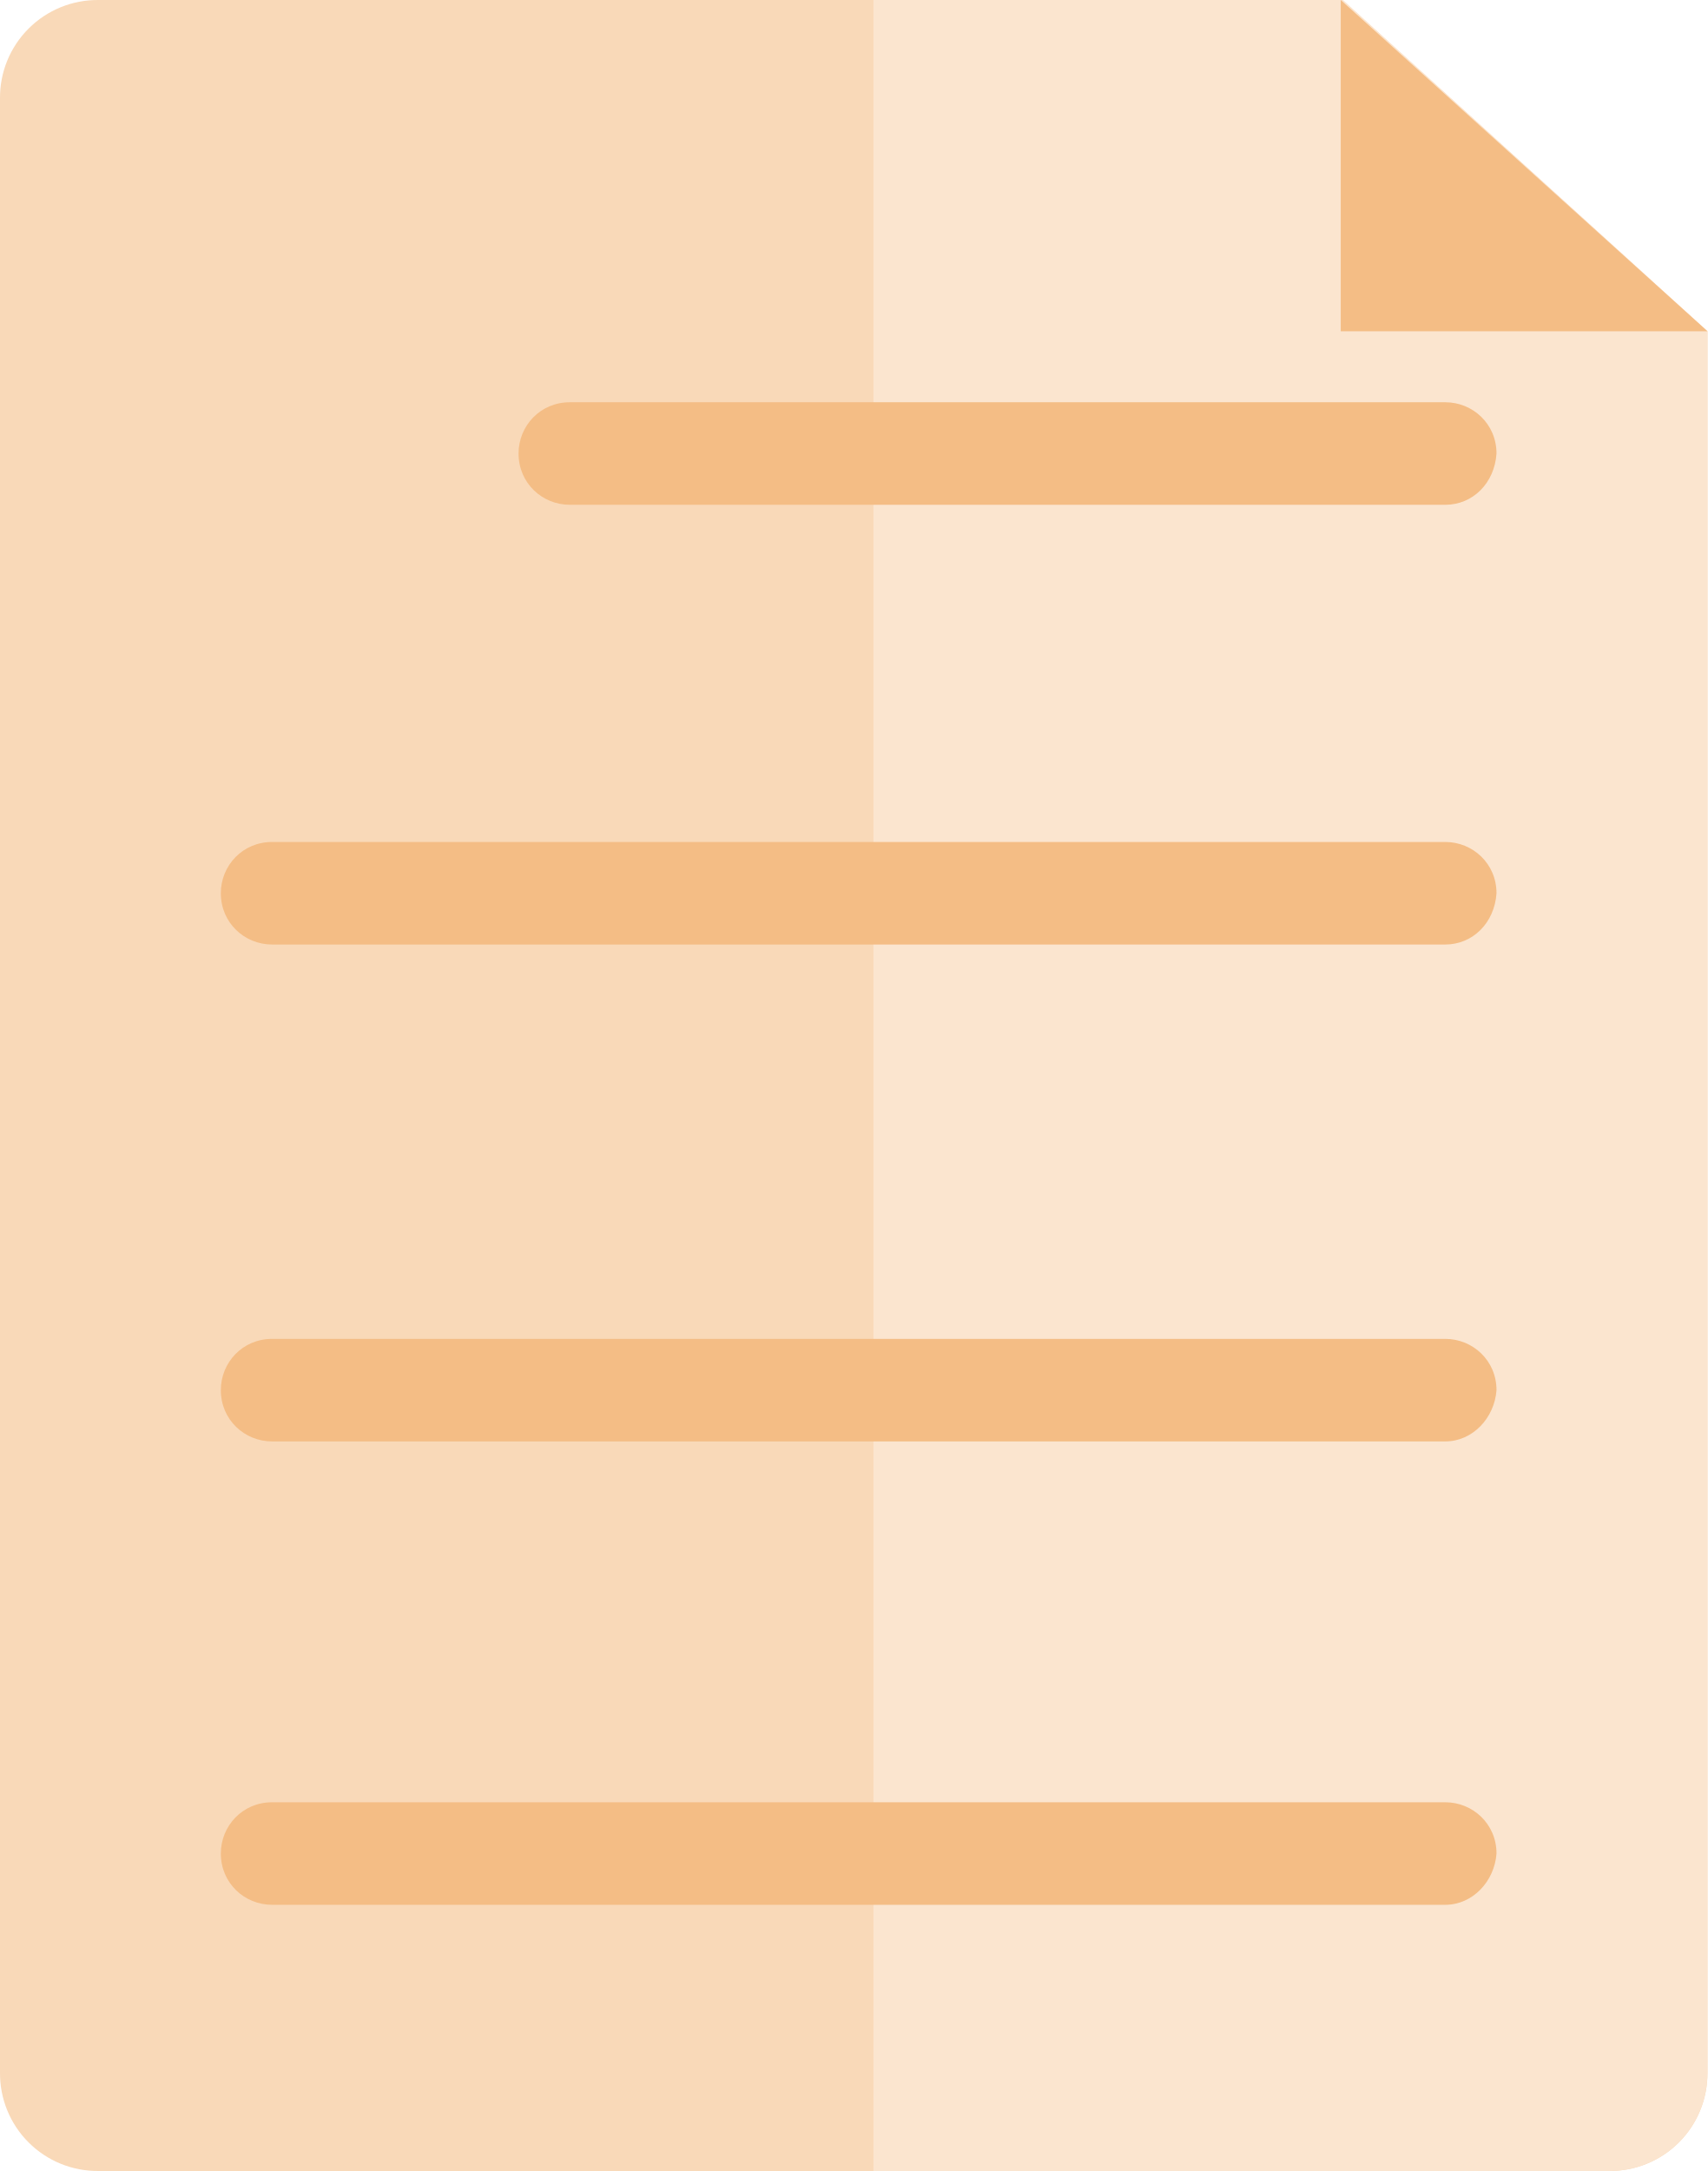
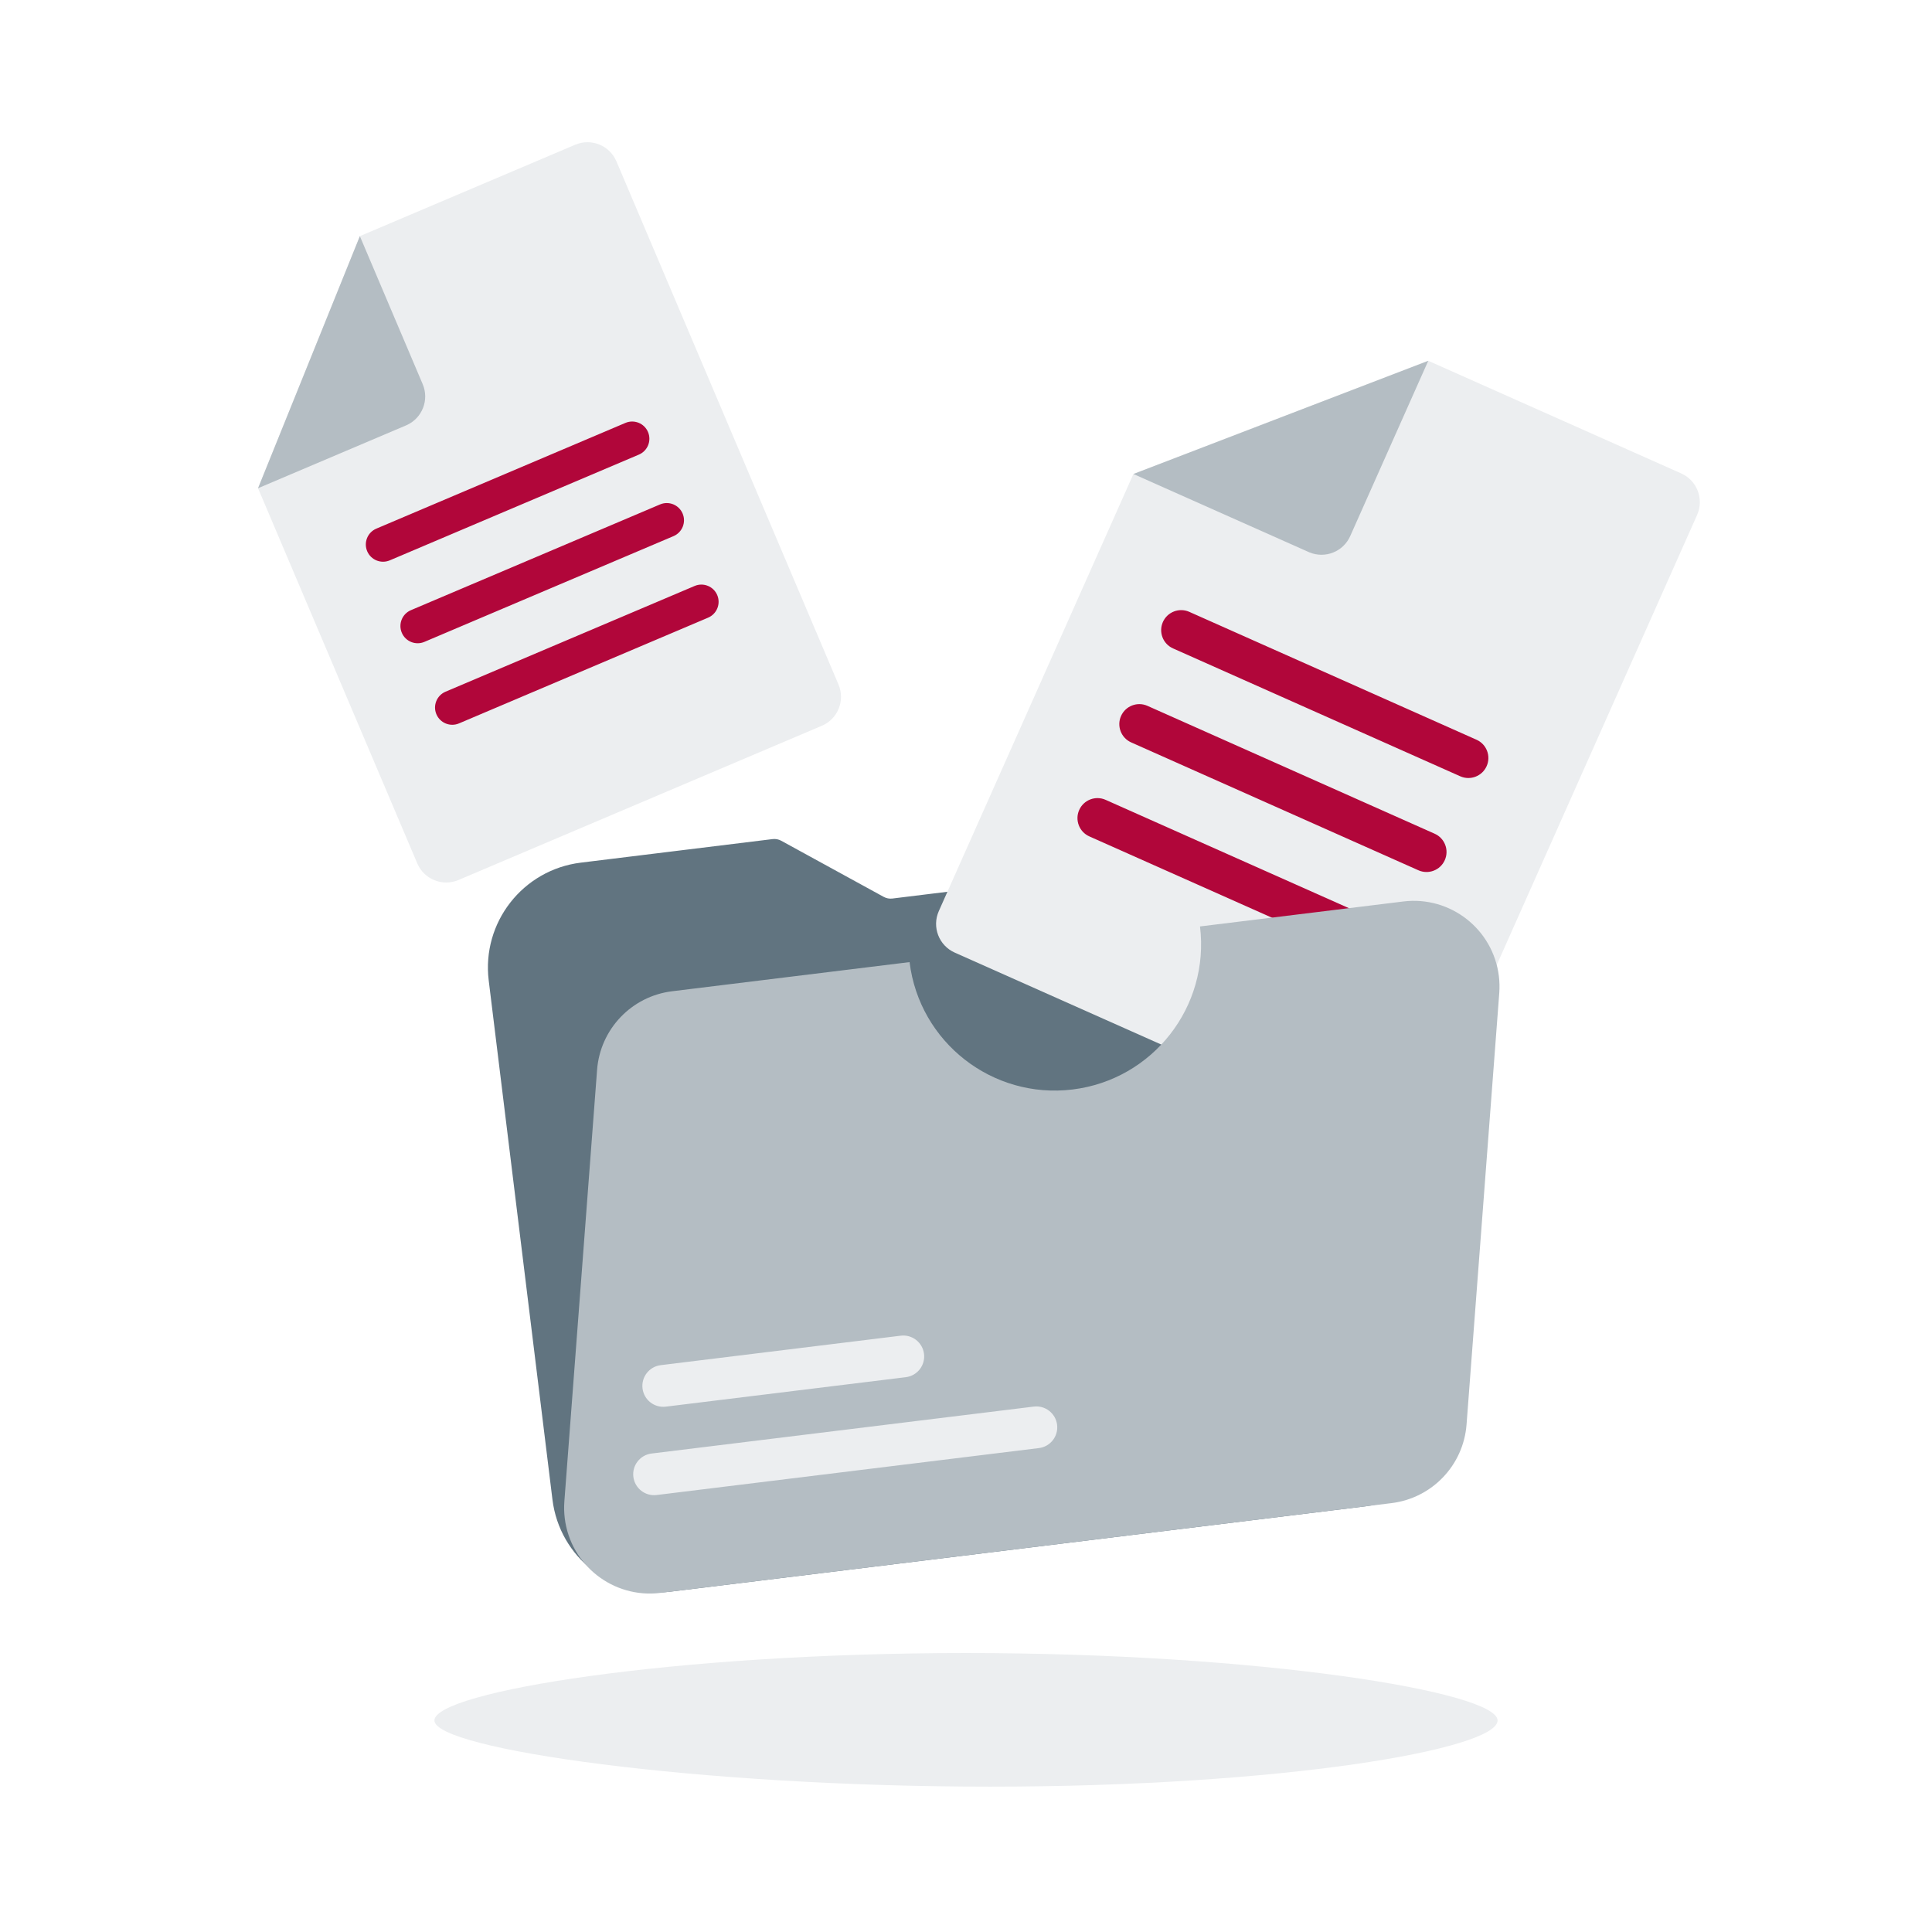
- <svg xmlns="http://www.w3.org/2000/svg" xmlns:xlink="http://www.w3.org/1999/xlink" viewBox="0 0 86.6 110.1">
-   <path d="M81.6 110.1H5a4.95 4.95 0 01-5-5V5a4.95 4.95 0 015-5h63.1l18.5 16.8v88.3a4.95 4.95 0 01-5 5z" fill="#f9d9b8" />
-   <path d="M68.1 0H44.3v110.1h37.3c2.8 0 5-2.2 5-5V16.8L68.1 0z" fill="#fbe5cf" />
-   <g fill="#f4bd85">
-     <path d="M86.6 16.8H68V0z" />
-     <use xlink:href="#B" />
-     <use xlink:href="#B" y="-23.5" />
-     <path d="M73.3 47.9H13.8c-1.4 0-2.6-1.1-2.6-2.6 0-1.4 1.1-2.6 2.6-2.6h59.5c1.4 0 2.6 1.1 2.6 2.6-.1 1.5-1.2 2.6-2.6 2.6zm0-22.3H28.9c-1.4 0-2.6-1.1-2.6-2.6 0-1.4 1.1-2.6 2.6-2.6h44.4c1.4 0 2.6 1.1 2.6 2.6-.1 1.5-1.2 2.6-2.6 2.6z" />
+ <svg xmlns="http://www.w3.org/2000/svg" width="676" height="676" viewBox="0 0 676 676">
+   <g fill="none" fill-rule="evenodd">
+     <path d="M203.215 301.837l67.122-8.242a5 5 0 013.011.577l35.869 19.645a5 5 0 003.011.577l137.257-16.853c20.283-2.49 38.744 11.933 41.234 32.215l19.164 156.079c2.49 20.282-11.933 38.743-32.215 41.233l-243.133 29.853c-20.282 2.49-38.743-11.933-41.233-32.215L171 343.07c-2.49-20.282 11.933-38.743 32.215-41.233z" fill="#617480" />
+     <path d="M338 578.387c102.725 0 186 13.572 186 23.596 0 10.024-74.84 23.157-177.565 23.157S152 612.007 152 601.983c0-10.024 83.275-23.596 186-23.596zm161.742-452.145l88.497 39.401c5.55 2.471 8.046 8.974 5.575 14.523L498.41 394.444c-2.471 5.55-8.973 8.046-14.523 5.575L334.06 333.312c-5.55-2.47-8.046-8.973-5.575-14.523l68.093-152.938 103.163-39.609zM215.691 56.47l77.698 183.046c2.374 5.593-.235 12.05-5.827 14.424L160.42 307.907c-5.592 2.374-12.05-.235-14.423-5.827L90.285 170.83l35.63-88.203 75.352-31.986c5.592-2.373 12.05.236 14.424 5.828z" fill="#ECEEF0" />
+     <path d="M386.849 279.862l100.49 44.741a7 7 0 11-5.694 12.79l-100.49-44.741a7 7 0 115.694-12.79zm14.642-32.887l100.49 44.74a7 7 0 11-5.694 12.79l-100.49-44.74a7 7 0 015.694-12.79zm14.643-32.888l100.49 44.741a7 7 0 01-5.694 12.79l-100.49-44.741a7 7 0 015.694-12.79zm-165.177-5.87a6.026 6.026 0 01-3.192 7.901l-87.165 37a6.026 6.026 0 11-4.71-11.094l87.166-37a6.026 6.026 0 017.901 3.193zm-12.109-28.527a6.026 6.026 0 01-3.192 7.902l-87.165 37a6.026 6.026 0 01-4.71-11.095l87.166-36.999a6.026 6.026 0 017.901 3.192zm-12.109-28.526a6.026 6.026 0 01-3.192 7.901l-87.165 37a6.026 6.026 0 11-4.71-11.094l87.166-37a6.026 6.026 0 017.901 3.193z" fill="#B1063A" />
+     <path d="M524.45 341.545a30 30 0 01.138 5.924L513.14 498.43c-1.08 14.254-12.07 25.766-26.258 27.508L231.04 557.35c-16.445 2.02-31.413-9.675-33.433-26.12a30 30 0 01-.137-5.924l11.447-150.96c1.081-14.254 12.07-25.766 26.258-27.508l83.082-10.201c3.446 28.061 28.987 48.016 57.048 44.57 28.062-3.445 48.017-28.986 44.571-57.047l71.143-8.735c16.445-2.02 31.413 9.675 33.432 26.12zm-24.708-215.303l-27.31 61.34c-2.43 5.46-8.761 7.964-14.25 5.693l-.273-.118-61.33-27.306 103.163-39.609zM125.914 82.627l21.987 51.797c2.335 5.5-.151 11.838-5.555 14.303l-.273.12-51.788 21.984 35.63-88.204z" fill="#B4BDC3" />
+     <path d="M369.875 498.528a7.313 7.313 0 01-6.367 8.15l-133.764 16.424a7.313 7.313 0 01-1.782-14.517l133.763-16.425a7.313 7.313 0 018.15 6.368zm-46.564-24.807a7.313 7.313 0 01-6.367 8.15l-83.992 10.312a7.313 7.313 0 01-1.782-14.517l83.991-10.313a7.313 7.313 0 018.15 6.368z" fill="#ECEEF0" />
  </g>
-   <defs>
-     <path id="B" d="M73.3 96.6H13.8c-1.4 0-2.6-1.1-2.6-2.6 0-1.4 1.1-2.6 2.6-2.6h59.5c1.4 0 2.6 1.1 2.6 2.6-.1 1.4-1.2 2.6-2.6 2.6z" />
-   </defs>
</svg>
